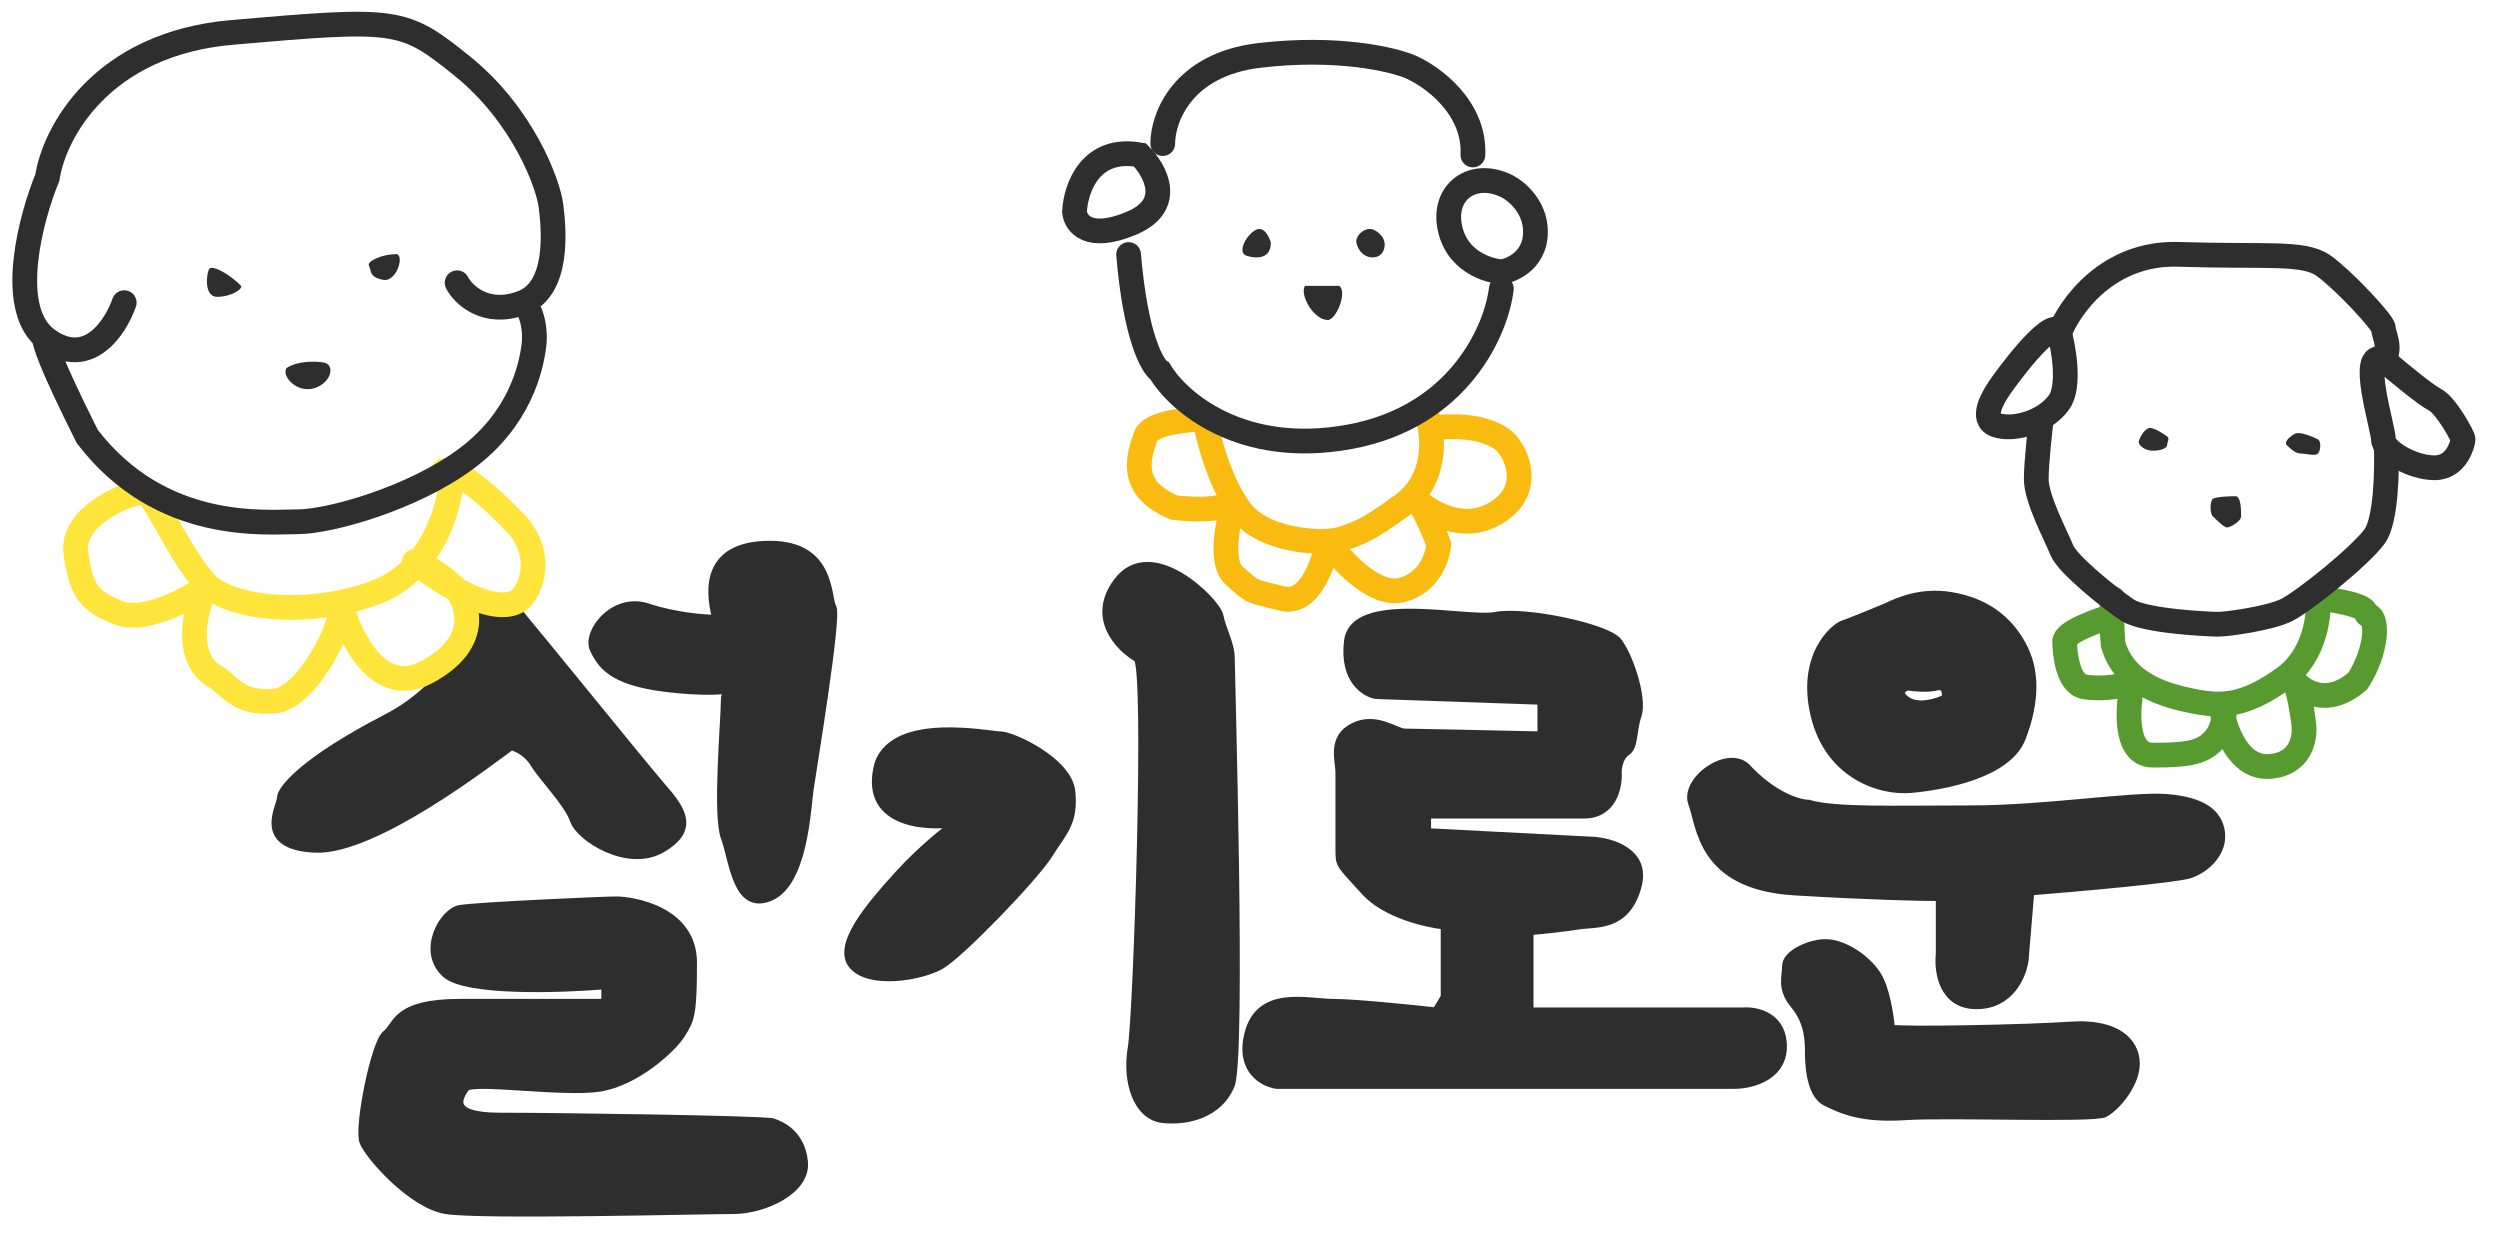
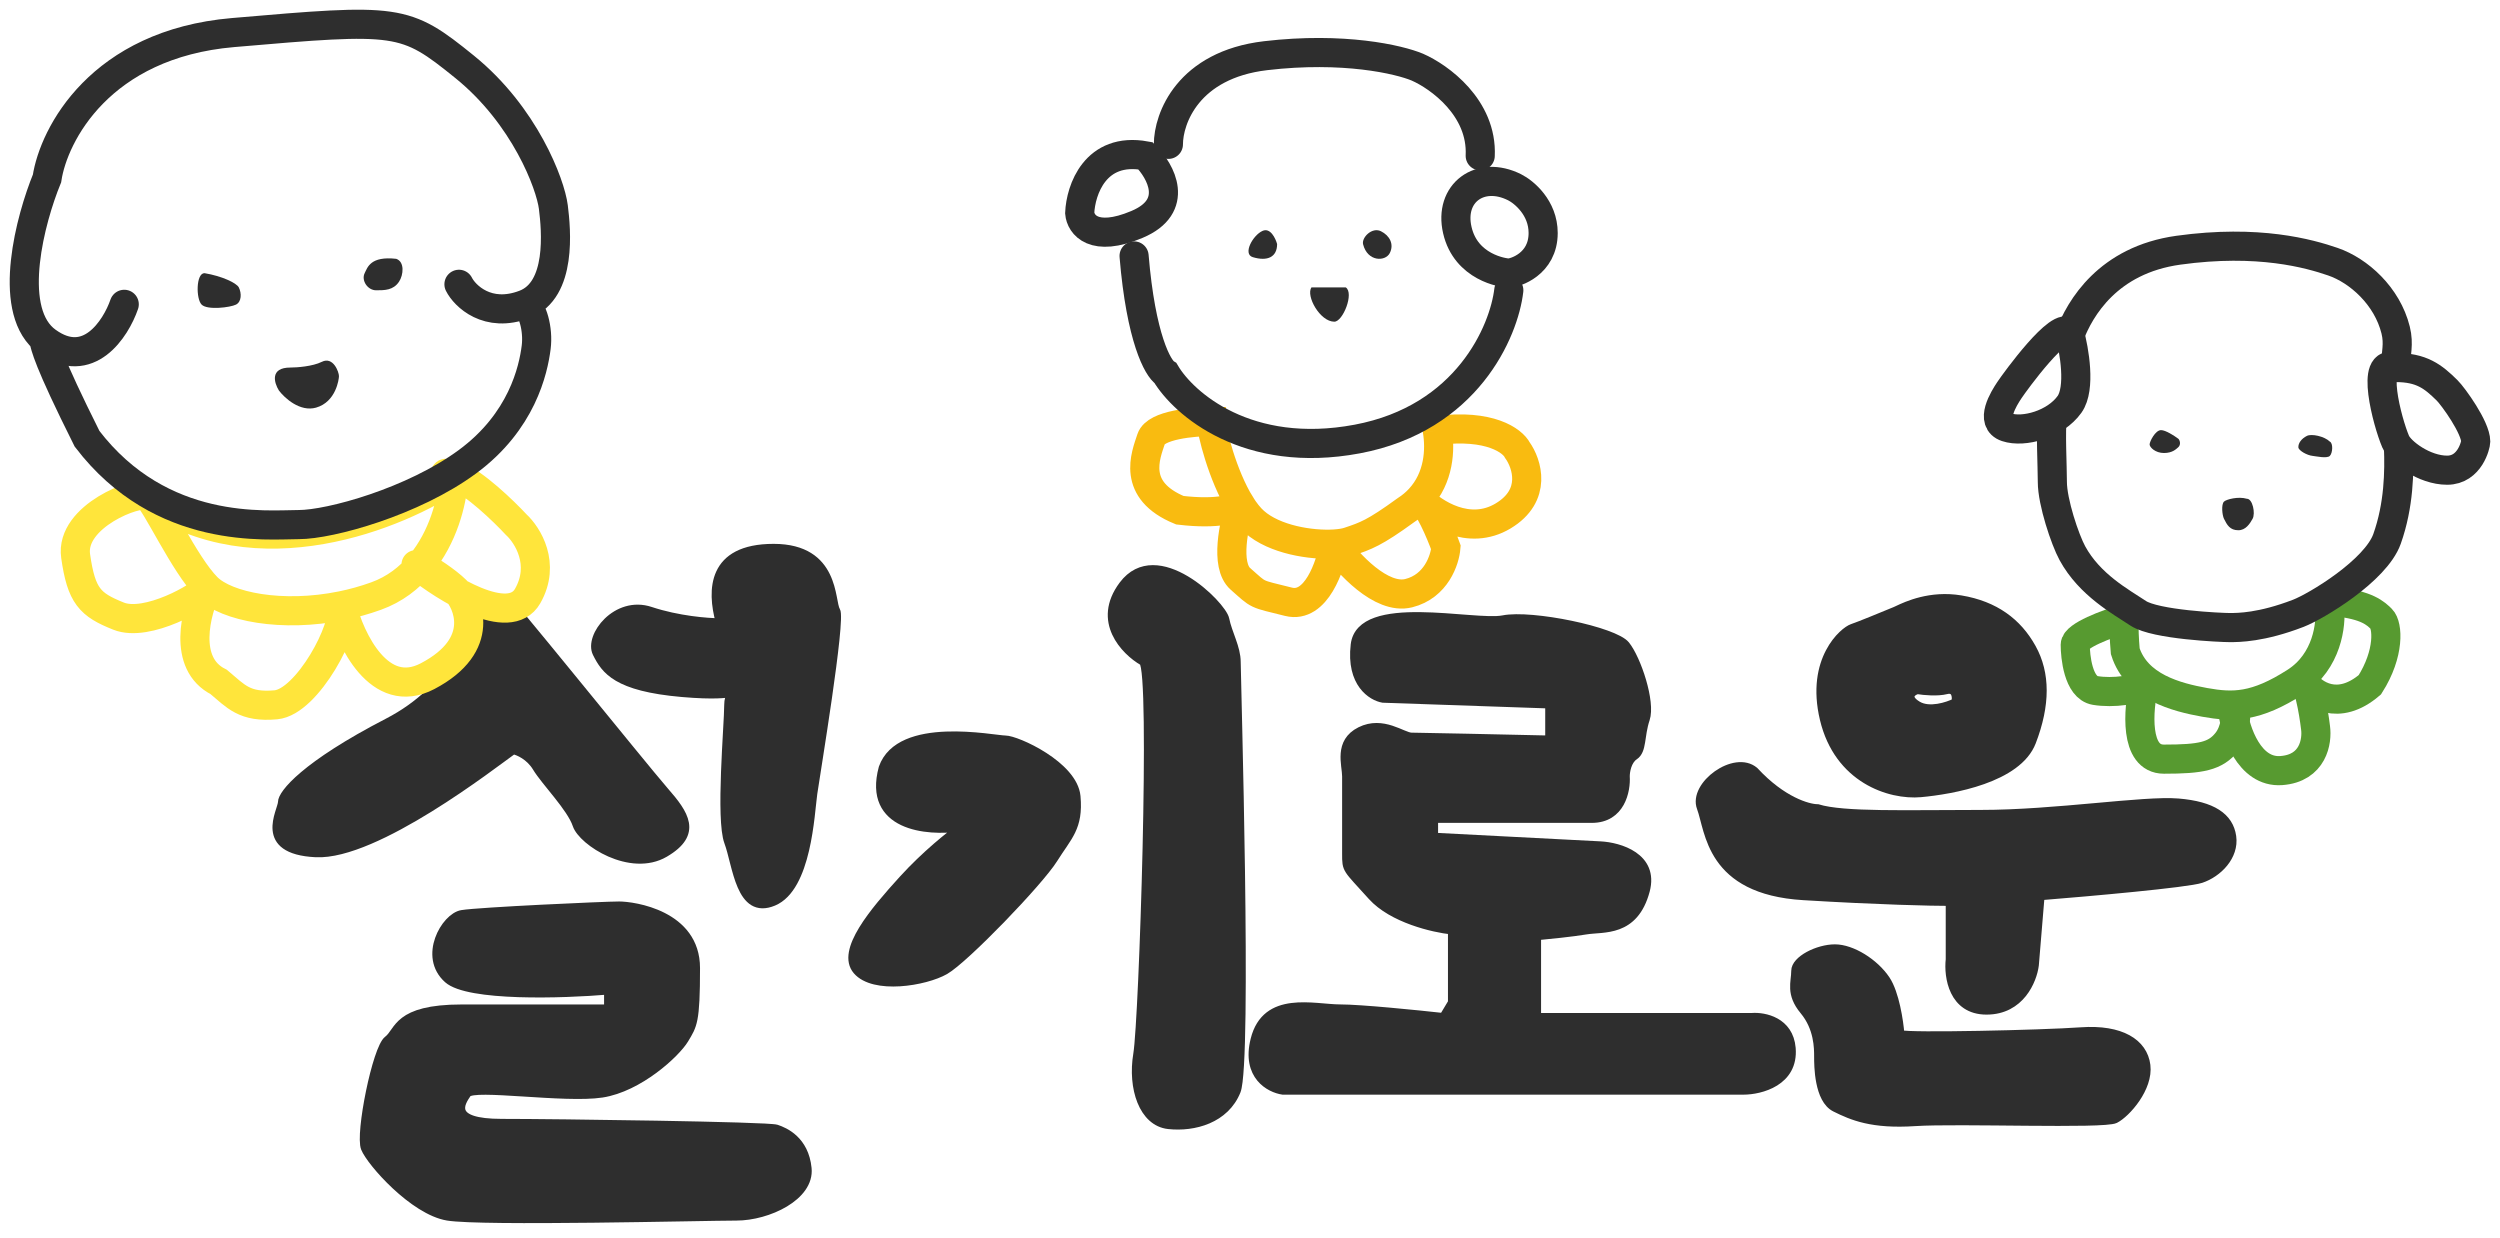
- <svg xmlns="http://www.w3.org/2000/svg" width="101" height="50" viewBox="0 0 101 50" fill="none">
-   <path d="M15.593 29.011C18.26 27.632 19.003 25.371 19.042 24.413H20.651C19.731 23.149 25.939 30.851 26.743 31.77C27.548 32.69 28.123 33.494 26.743 34.299C25.364 35.104 23.41 33.839 23.18 33.15C22.95 32.46 21.916 31.425 21.571 30.851C21.295 30.391 20.843 30.199 20.651 30.161C19.846 30.736 15.133 34.414 12.719 34.299C10.305 34.184 11.34 32.575 11.34 32.23C11.34 31.885 12.26 30.736 15.593 29.011Z" fill="#2E2E2E" stroke="#2E2E2E" stroke-width="0.3" stroke-linecap="round" />
-   <path d="M26.169 24.527C27.272 24.895 28.468 24.987 28.927 24.987C28.583 23.722 28.583 21.998 31.112 21.998C33.641 21.998 33.411 24.182 33.641 24.527C33.87 24.872 32.836 31.079 32.721 31.884C32.606 32.688 32.491 35.677 31.112 36.252C29.732 36.827 29.617 34.758 29.272 33.838C28.927 32.918 29.272 29.125 29.272 28.32C29.272 27.516 30.077 28.09 27.433 27.861C24.789 27.631 24.329 26.941 23.985 26.251C23.64 25.562 24.789 24.067 26.169 24.527Z" fill="#2E2E2E" stroke="#2E2E2E" stroke-width="0.3" stroke-linecap="round" />
-   <path d="M18.007 39.356C18.835 40.092 22.643 39.969 24.444 39.816V40.505H18.582C15.938 40.505 16.053 41.425 15.593 41.77C15.133 42.115 14.444 45.563 14.674 46.138C14.903 46.713 16.628 48.667 18.007 48.897C19.387 49.127 28.353 48.897 29.617 48.897C30.882 48.897 32.606 48.092 32.491 46.943C32.376 45.793 31.571 45.448 31.227 45.333C30.882 45.218 22.375 45.103 20.191 45.103C18.007 45.103 18.582 44.299 18.812 43.954C19.042 43.609 22.72 44.184 24.215 43.954C25.709 43.724 27.203 42.345 27.548 41.77C27.893 41.195 28.008 41.08 28.008 38.896C28.008 36.712 25.479 36.367 24.904 36.367C24.329 36.367 19.272 36.597 18.582 36.712C17.892 36.827 16.973 38.436 18.007 39.356Z" fill="#2E2E2E" stroke="#2E2E2E" stroke-width="0.3" stroke-linecap="round" />
-   <path d="M35.48 30.849C34.836 33.24 37.281 33.454 38.583 33.263C38.2 33.531 37.204 34.32 36.284 35.332C35.135 36.596 33.755 38.205 34.445 39.01C35.135 39.815 37.204 39.47 38.009 39.01C38.813 38.55 41.802 35.447 42.377 34.527C42.952 33.607 43.411 33.263 43.296 31.998C43.181 30.733 40.882 29.699 40.423 29.699C39.963 29.699 36.169 28.895 35.48 30.849Z" fill="#2E2E2E" stroke="#2E2E2E" stroke-width="0.3" stroke-linecap="round" />
-   <path d="M45.136 23.493C44.032 24.964 45.212 26.175 45.94 26.596C46.4 26.931 45.94 40.965 45.71 42.345C45.48 43.724 45.94 45.104 46.975 45.219C48.009 45.334 49.274 44.989 49.734 43.839C50.194 42.69 49.734 27.171 49.734 26.596C49.734 26.022 49.389 25.447 49.274 24.872C49.159 24.297 46.515 21.654 45.136 23.493Z" fill="#2E2E2E" stroke="#2E2E2E" stroke-width="0.3" stroke-linecap="round" />
-   <path d="M55.596 28.091L62.263 28.321V29.7C60.539 29.662 57.022 29.585 56.746 29.585C56.401 29.585 55.596 28.896 54.677 29.355C53.757 29.815 54.102 30.735 54.102 31.195V34.298C54.102 34.988 54.102 34.873 55.136 36.023C55.964 36.942 57.627 37.325 58.355 37.402V40.276L58.01 40.851C56.976 40.736 54.7 40.506 53.872 40.506C52.837 40.506 50.883 39.931 50.423 41.77C50.056 43.242 51.036 43.763 51.573 43.839H70.08C70.77 43.839 72.149 43.495 72.034 42.115C71.942 41.012 70.923 40.812 70.425 40.851H61.804V37.632C62.225 37.594 63.206 37.494 63.758 37.402C64.448 37.287 65.712 37.517 66.172 35.793C66.54 34.413 65.099 33.992 64.332 33.954L57.665 33.609V32.919H63.988C65.183 32.919 65.405 31.77 65.367 31.195C65.367 31.003 65.436 30.574 65.712 30.39C66.057 30.16 65.942 29.585 66.172 28.896C66.402 28.206 65.827 26.482 65.367 25.907C64.907 25.332 61.574 24.642 60.424 24.872C59.275 25.102 54.677 23.953 54.447 25.907C54.263 27.47 55.136 28.014 55.596 28.091Z" fill="#2E2E2E" stroke="#2E2E2E" stroke-width="0.3" stroke-linecap="round" />
-   <path d="M70.54 30.965C71.643 32.161 72.686 32.46 73.069 32.46C74.103 32.779 76.632 32.689 79.621 32.689C82.61 32.689 86.173 32.115 87.553 32.23C88.932 32.345 89.622 32.804 89.737 33.609C89.852 34.414 89.162 35.103 88.472 35.333C87.921 35.517 83.951 35.87 82.035 36.023L81.805 38.782C81.728 39.395 81.23 40.621 79.851 40.621C78.472 40.621 78.28 39.242 78.357 38.552V36.253C77.667 36.253 75.529 36.207 72.494 36.023C68.701 35.793 68.701 33.379 68.356 32.46C68.011 31.54 69.735 30.276 70.54 30.965Z" fill="#2E2E2E" stroke="#2E2E2E" stroke-width="0.3" stroke-linecap="round" />
-   <path d="M75.828 39.356C76.195 39.908 76.364 41.042 76.402 41.54C76.747 41.655 82.035 41.54 83.644 41.425C85.254 41.31 86.173 41.885 86.288 42.805C86.403 43.724 85.484 44.759 85.024 44.989C84.564 45.219 78.701 44.989 76.977 45.104C75.253 45.219 74.448 44.874 73.758 44.529C73.069 44.184 73.069 42.805 73.069 42.46V42.46C73.069 42.115 73.069 41.31 72.494 40.621C71.919 39.931 72.149 39.471 72.149 39.011C72.149 38.552 73.069 38.092 73.758 38.092C74.448 38.092 75.368 38.667 75.828 39.356Z" fill="#2E2E2E" stroke="#2E2E2E" stroke-width="0.3" stroke-linecap="round" />
-   <path fill-rule="evenodd" clip-rule="evenodd" d="M76.172 24.528C75.713 24.72 74.724 25.126 74.448 25.218C74.103 25.333 72.724 26.482 73.299 28.896C73.873 31.31 75.942 32 77.207 31.885C78.472 31.77 81.115 31.31 81.69 29.816C82.265 28.321 82.265 27.057 81.69 26.022C81.115 24.988 80.196 24.298 78.816 24.068C77.586 23.863 76.63 24.314 76.275 24.481C76.232 24.501 76.197 24.518 76.172 24.528ZM77.092 27.746C77.322 27.784 77.874 27.838 78.242 27.746C78.609 27.654 78.625 28.014 78.586 28.206C78.28 28.359 77.552 28.597 77.092 28.321C76.517 27.976 76.977 27.746 77.092 27.746Z" fill="#2E2E2E" />
-   <path d="M74.448 25.218L74.401 25.075L74.401 25.075L74.448 25.218ZM76.172 24.528L76.115 24.389L76.115 24.389L76.172 24.528ZM73.299 28.896L73.445 28.861L73.445 28.861L73.299 28.896ZM77.207 31.885L77.193 31.735L77.193 31.735L77.207 31.885ZM81.69 29.816L81.55 29.762L81.55 29.762L81.69 29.816ZM81.69 26.022L81.559 26.095L81.559 26.095L81.69 26.022ZM78.816 24.068L78.841 23.92L78.816 24.068ZM76.275 24.481L76.211 24.345L76.275 24.481ZM78.242 27.746L78.205 27.6L78.205 27.6L78.242 27.746ZM77.092 27.746L77.117 27.598L77.104 27.596H77.092V27.746ZM78.586 28.206L78.653 28.34L78.719 28.307L78.734 28.235L78.586 28.206ZM77.092 28.321L77.015 28.449L77.015 28.449L77.092 28.321ZM74.496 25.36C74.778 25.266 75.773 24.857 76.23 24.666L76.115 24.389C75.652 24.582 74.67 24.986 74.401 25.075L74.496 25.36ZM73.445 28.861C73.165 27.689 73.363 26.835 73.661 26.264C73.812 25.978 73.988 25.761 74.146 25.61C74.308 25.455 74.439 25.379 74.496 25.36L74.401 25.075C74.284 25.114 74.115 25.224 73.939 25.393C73.759 25.565 73.562 25.808 73.396 26.125C73.062 26.762 72.857 27.69 73.153 28.931L73.445 28.861ZM77.193 31.735C75.984 31.845 73.998 31.185 73.445 28.861L73.153 28.931C73.749 31.435 75.901 32.154 77.221 32.034L77.193 31.735ZM81.55 29.762C81.288 30.444 80.54 30.913 79.657 31.226C78.783 31.536 77.819 31.678 77.193 31.735L77.221 32.034C77.859 31.976 78.85 31.831 79.757 31.509C80.656 31.19 81.518 30.682 81.83 29.869L81.55 29.762ZM81.559 26.095C82.105 27.078 82.115 28.293 81.55 29.762L81.83 29.869C82.415 28.349 82.424 27.035 81.821 25.949L81.559 26.095ZM78.792 24.216C80.127 24.439 81.007 25.102 81.559 26.095L81.821 25.949C81.224 24.874 80.264 24.157 78.841 23.92L78.792 24.216ZM76.339 24.617C76.69 24.451 77.609 24.019 78.792 24.216L78.841 23.92C77.563 23.707 76.571 24.176 76.211 24.345L76.339 24.617ZM76.23 24.666C76.259 24.654 76.297 24.636 76.339 24.617L76.211 24.345C76.166 24.366 76.136 24.381 76.115 24.389L76.23 24.666ZM78.205 27.6C78.041 27.641 77.827 27.651 77.62 27.645C77.414 27.638 77.225 27.616 77.117 27.598L77.067 27.894C77.189 27.914 77.391 27.938 77.61 27.945C77.828 27.952 78.074 27.942 78.278 27.892L78.205 27.6ZM78.734 28.235C78.755 28.127 78.767 27.953 78.704 27.809C78.67 27.733 78.612 27.658 78.518 27.616C78.425 27.574 78.319 27.572 78.205 27.6L78.278 27.892C78.348 27.874 78.381 27.883 78.394 27.889C78.405 27.894 78.418 27.904 78.429 27.93C78.456 27.991 78.456 28.093 78.439 28.176L78.734 28.235ZM77.015 28.449C77.289 28.614 77.629 28.619 77.92 28.572C78.215 28.526 78.489 28.422 78.653 28.34L78.519 28.072C78.378 28.142 78.134 28.235 77.873 28.276C77.609 28.318 77.355 28.303 77.169 28.192L77.015 28.449ZM77.092 27.596C77.028 27.596 76.953 27.622 76.892 27.655C76.828 27.689 76.751 27.746 76.703 27.83C76.65 27.923 76.64 28.037 76.7 28.154C76.754 28.26 76.861 28.357 77.015 28.449L77.169 28.192C77.036 28.112 76.984 28.051 76.967 28.017C76.955 27.994 76.959 27.986 76.964 27.979C76.973 27.962 76.997 27.939 77.034 27.919C77.073 27.898 77.098 27.896 77.092 27.896V27.596Z" fill="#2E2E2E" />
-   <path d="M8.351 23.607C7.432 22.688 6.282 20.159 5.937 19.929C5.592 19.699 2.834 20.733 3.064 22.343C3.293 23.952 3.638 24.297 4.788 24.757C5.937 25.217 8.121 23.952 8.351 23.607ZM8.351 23.607C7.891 24.565 7.34 26.665 8.811 27.401C9.501 27.976 9.846 28.435 11.11 28.32C12.375 28.205 13.984 25.184 13.754 24.338M8.351 23.607C9.124 24.38 11.356 24.828 13.754 24.338M13.754 24.338C14.211 24.245 14.674 24.118 15.133 23.952C15.885 23.682 16.469 23.223 16.917 22.688M13.754 24.338C14.099 25.704 15.271 28.182 17.203 27.171C19.616 25.906 18.812 24.182 18.352 23.722C17.984 23.354 17.242 22.879 16.917 22.688M16.917 22.688C17.839 21.585 18.186 20.154 18.237 19.354C17.969 19.163 17.616 18.848 18.352 19.124C19.088 19.4 20.268 20.542 20.766 21.078C21.226 21.5 21.962 22.665 21.226 23.952C20.49 25.24 17.93 23.646 16.743 22.688" stroke="#FFE53B" stroke-linecap="round" />
-   <path d="M5.018 12.228C4.673 13.224 3.569 14.918 1.914 13.723C1.864 13.686 1.816 13.648 1.771 13.608M21.111 12.228C22.605 11.653 22.375 9.239 22.26 8.32C22.145 7.4 21.111 4.641 18.697 2.687C16.283 0.733 16.053 0.733 9.386 1.308C4.052 1.768 2.182 5.408 1.914 7.17C1.245 8.805 0.317 12.307 1.771 13.608M21.111 12.228C19.616 12.803 18.697 11.883 18.467 11.424M21.111 12.228C21.417 12.381 21.663 13.217 21.571 13.952C21.456 14.872 20.996 16.941 18.812 18.55C16.628 20.16 13.294 21.079 12.03 21.079C10.765 21.079 6.512 21.539 3.523 17.631C1.914 14.412 1.858 13.952 1.771 13.608" stroke="#2E2E2E" stroke-linecap="round" />
-   <path d="M13.064 14.642C12.665 14.584 12.017 14.584 11.57 14.871C11.369 15.232 12.03 15.906 12.719 15.676C13.409 15.446 13.547 14.711 13.064 14.642Z" fill="#2E2E2E" />
-   <path d="M8.466 10.849C8.596 10.719 9.233 11.042 9.731 11.539C9.846 11.654 9.352 11.992 8.777 11.992C8.202 11.992 8.351 10.964 8.466 10.849Z" fill="#2E2E2E" />
-   <path d="M14.903 10.731C14.812 10.547 15.478 10.271 15.938 10.271C16.398 10.158 16.053 11.42 15.478 11.305C14.903 11.19 15.018 10.96 14.903 10.731Z" fill="#2E2E2E" />
-   <path d="M57.665 16.824C57.709 16.956 57.75 17.116 57.78 17.296M49.87 20.273C50.04 20.547 50.225 20.787 50.423 20.962C51.247 21.694 52.725 21.916 53.642 21.861M49.87 20.273C49.15 19.111 48.699 17.311 48.699 16.939C47.971 16.939 46.469 17.077 46.285 17.629C46.055 18.319 45.48 19.698 47.435 20.503C48.998 20.687 49.71 20.426 49.87 20.273ZM49.87 20.273C49.609 21.039 49.243 22.71 49.87 23.262C50.653 23.951 50.423 23.836 51.803 24.181C52.906 24.457 53.489 22.749 53.642 21.861M53.642 21.861C53.877 21.847 54.076 21.814 54.217 21.767C54.907 21.537 55.251 21.422 56.516 20.503C56.73 20.364 56.913 20.209 57.067 20.043M53.642 21.861C54.178 22.634 55.527 24.112 56.631 23.836C57.734 23.56 58.087 22.495 58.125 21.997C57.918 21.422 57.416 20.227 57.067 20.043M57.067 20.043C57.611 20.618 59.045 21.56 60.424 20.733C61.804 19.905 61.382 18.625 60.999 18.089C60.807 17.714 59.895 17.03 57.78 17.296M57.067 20.043C57.853 19.198 57.91 18.065 57.78 17.296" stroke="#F9BB10" />
-   <path d="M45.71 9.018C47.458 8.282 46.668 6.872 46.055 6.259C44.032 5.891 43.45 7.639 43.411 8.558C43.45 9.018 43.963 9.754 45.71 9.018Z" stroke="#2E2E2E" stroke-linecap="round" />
-   <path d="M46.975 5.801C46.975 4.767 47.757 2.606 50.883 2.238C54.01 1.87 56.248 2.391 56.976 2.698C57.857 3.081 59.596 4.33 59.505 6.261" stroke="#2E2E2E" stroke-linecap="round" />
-   <path d="M62.033 9.365C62.033 8.354 61.267 7.718 60.884 7.526C59.505 6.836 58.24 7.756 58.585 9.25C58.93 10.745 60.424 10.975 60.654 10.975C60.884 10.975 62.033 10.63 62.033 9.365Z" stroke="#2E2E2E" stroke-linecap="round" />
-   <path d="M60.654 11.663C60.462 13.31 58.976 16.812 54.562 17.64C50.148 18.468 47.588 16.222 46.86 14.996C46.553 14.805 45.871 13.594 45.596 10.283" stroke="#2E2E2E" stroke-linecap="round" />
-   <path d="M50.757 9.277C51.069 9.137 51.278 9.571 51.343 9.806C51.343 10.334 50.952 10.509 50.366 10.334C49.951 10.209 50.366 9.454 50.757 9.277Z" fill="#2E2E2E" />
-   <path d="M54.799 9.818C54.73 9.545 55.156 9.115 55.514 9.291C55.871 9.467 56.05 9.818 55.871 10.169C55.692 10.52 54.978 10.52 54.799 9.818Z" fill="#2E2E2E" />
-   <path d="M52.722 11.549H54.102C54.447 11.779 53.987 12.928 53.642 12.928C53.067 12.928 52.492 11.894 52.722 11.549Z" fill="#2E2E2E" />
-   <path d="M93.645 24.07C93.722 24.798 93.553 26.484 92.266 27.404C90.656 28.553 89.737 28.553 88.587 28.323C87.438 28.094 85.828 27.634 85.368 26.024C85.277 24.829 85.33 24.3 85.368 24.185" stroke="#579A30" stroke-linecap="round" />
-   <path d="M85.368 24.875C84.717 25.067 83.414 25.542 83.414 25.91C83.414 26.369 83.529 27.634 84.219 27.749C84.909 27.864 85.943 27.749 86.403 27.404" stroke="#579A30" />
-   <path d="M86.173 27.52C85.943 28.516 85.782 30.508 86.978 30.508C88.472 30.508 89.047 30.393 89.507 29.819C89.875 29.359 89.89 28.707 89.852 28.439" stroke="#579A30" />
-   <path d="M89.737 28.552C89.852 29.395 90.403 31.058 91.691 30.965C92.978 30.874 93.147 29.778 93.07 29.241C92.994 28.59 92.771 27.287 92.496 27.287" stroke="#579A30" />
-   <path d="M92.611 27.402C92.955 27.9 93.967 28.621 95.254 27.517C96.059 26.253 96.059 24.988 95.714 24.873C95.369 24.758 96.059 24.528 93.875 24.184" stroke="#579A30" />
-   <path d="M83.184 16.255C83.644 15.611 83.376 14.071 83.184 13.382C82.84 12.807 81 15.336 80.77 15.681C80.541 16.025 79.966 16.945 80.656 17.175C81.345 17.405 82.61 17.06 83.184 16.255Z" stroke="#2E2E2E" />
-   <path d="M83.184 13.495C83.606 12.384 85.162 10.184 88.012 10.276C91.576 10.391 93.07 10.161 93.875 10.736C94.68 11.311 96.289 13.035 96.289 13.265C96.289 13.495 96.634 14.069 96.289 14.529M96.289 14.529C96.825 14.989 97.99 15.955 98.358 16.139C98.818 16.369 99.507 17.633 99.507 17.748C99.507 17.863 99.278 18.898 98.358 18.898C97.438 18.898 96.289 18.208 96.289 17.748C96.289 17.288 95.254 14.069 96.289 14.529Z" stroke="#2E2E2E" />
-   <path d="M96.404 17.977C96.442 18.935 96.404 21.012 95.944 21.656C95.369 22.46 93.07 24.3 92.38 24.645C91.691 24.989 89.967 25.219 89.622 25.219C89.277 25.219 86.633 25.104 85.943 24.645C85.254 24.185 83.529 22.805 83.299 22.231C83.07 21.656 82.265 20.161 82.265 19.357C82.265 18.713 82.418 17.326 82.495 16.713" stroke="#2E2E2E" />
-   <path d="M86.863 17.289C87.047 17.289 87.399 17.519 87.553 17.634C87.668 17.715 87.553 17.864 87.553 17.979C87.553 18.094 87.323 18.209 86.978 18.209C86.633 18.209 86.403 17.979 86.403 17.864C86.403 17.749 86.633 17.289 86.863 17.289Z" fill="#2E2E2E" />
-   <path d="M92.725 17.519C92.909 17.427 93.415 17.634 93.645 17.749C93.782 17.813 93.76 18.209 93.645 18.324C93.53 18.439 93.185 18.324 92.955 18.324C92.725 18.324 92.496 18.094 92.381 17.979L92.381 17.979C92.266 17.864 92.496 17.634 92.725 17.519Z" fill="#2E2E2E" />
-   <path d="M89.392 20.162C89.484 20.07 90.043 20.047 90.311 20.047C90.541 20.042 90.541 20.622 90.541 20.852C90.541 21.081 90.082 21.311 89.967 21.311C89.852 21.311 89.507 20.966 89.392 20.852C89.277 20.737 89.277 20.277 89.392 20.162Z" fill="#2E2E2E" />
+ <svg xmlns="http://www.w3.org/2000/svg" width="103" height="51" viewBox="0 0 103 51" fill="none">
+   <path d="M15.962 29.746C18.697 28.332 19.459 26.014 19.498 25.032H21.148C20.205 23.736 26.57 31.632 27.395 32.575C28.22 33.518 28.809 34.343 27.395 35.168C25.98 35.993 23.977 34.697 23.741 33.989C23.505 33.282 22.445 32.221 22.091 31.632C21.808 31.161 21.345 30.964 21.148 30.925C20.323 31.514 15.491 35.286 13.016 35.168C10.541 35.05 11.602 33.4 11.602 33.047C11.602 32.693 12.544 31.514 15.962 29.746Z" fill="#2E2E2E" stroke="#2E2E2E" stroke-width="0.3" stroke-linecap="round" />
+   <path d="M26.805 25.15C27.937 25.527 29.163 25.621 29.634 25.621C29.28 24.325 29.281 22.557 31.873 22.557C34.466 22.557 34.231 24.796 34.466 25.15C34.702 25.503 33.641 31.868 33.523 32.693C33.406 33.518 33.288 36.582 31.873 37.171C30.459 37.761 30.341 35.639 29.988 34.696C29.634 33.753 29.988 29.864 29.988 29.039C29.988 28.214 30.813 28.803 28.102 28.567C25.391 28.332 24.92 27.625 24.566 26.918C24.213 26.21 25.391 24.678 26.805 25.15Z" fill="#2E2E2E" stroke="#2E2E2E" stroke-width="0.3" stroke-linecap="round" />
+   <path d="M18.438 40.355C19.286 41.11 23.191 40.984 25.038 40.827V41.534H19.027C16.316 41.534 16.434 42.477 15.962 42.83C15.491 43.184 14.784 46.72 15.02 47.309C15.255 47.898 17.023 49.902 18.438 50.138C19.852 50.373 29.045 50.138 30.341 50.138C31.638 50.138 33.406 49.313 33.288 48.134C33.17 46.956 32.345 46.602 31.991 46.484C31.638 46.366 22.916 46.248 20.677 46.248C18.438 46.248 19.027 45.423 19.262 45.07C19.498 44.716 23.27 45.306 24.802 45.07C26.334 44.834 27.866 43.42 28.22 42.83C28.573 42.241 28.691 42.123 28.691 39.884C28.691 37.645 26.098 37.291 25.509 37.291C24.92 37.291 19.734 37.527 19.027 37.645C18.32 37.763 17.377 39.413 18.438 40.355Z" fill="#2E2E2E" stroke="#2E2E2E" stroke-width="0.3" stroke-linecap="round" />
+   <path d="M36.352 31.632C35.692 34.084 38.199 34.303 39.534 34.107C39.142 34.382 38.12 35.191 37.177 36.228C35.999 37.525 34.584 39.175 35.291 40C35.999 40.825 38.12 40.471 38.945 40C39.77 39.528 42.834 36.346 43.424 35.403C44.013 34.46 44.484 34.107 44.367 32.81C44.249 31.514 41.892 30.453 41.42 30.453C40.949 30.453 37.059 29.628 36.352 31.632Z" fill="#2E2E2E" stroke="#2E2E2E" stroke-width="0.3" stroke-linecap="round" />
+   <path d="M46.252 24.091C45.121 25.6 46.331 26.841 47.077 27.273C47.549 27.617 47.077 42.006 46.842 43.42C46.606 44.834 47.077 46.249 48.138 46.367C49.199 46.484 50.495 46.131 50.967 44.952C51.438 43.774 50.967 27.863 50.967 27.273C50.967 26.684 50.613 26.095 50.495 25.505C50.377 24.916 47.667 22.205 46.252 24.091Z" fill="#2E2E2E" stroke="#2E2E2E" stroke-width="0.3" stroke-linecap="round" />
+   <path d="M56.977 28.802L63.813 29.038V30.453C62.045 30.413 58.439 30.335 58.156 30.335C57.803 30.335 56.977 29.628 56.035 30.099C55.092 30.571 55.445 31.514 55.445 31.985V35.167C55.445 35.874 55.445 35.756 56.506 36.935C57.355 37.878 59.06 38.271 59.806 38.349V41.296L59.453 41.885C58.392 41.767 56.058 41.532 55.21 41.532C54.149 41.532 52.145 40.942 51.674 42.828C51.297 44.337 52.303 44.871 52.852 44.95H71.828C72.535 44.95 73.949 44.596 73.832 43.182C73.737 42.05 72.692 41.846 72.181 41.885H63.342V38.585C63.774 38.546 64.78 38.444 65.346 38.349C66.053 38.231 67.349 38.467 67.821 36.699C68.198 35.285 66.721 34.853 65.935 34.814L59.099 34.46V33.753H65.581C66.807 33.753 67.035 32.574 66.996 31.985C66.996 31.788 67.066 31.349 67.349 31.16C67.703 30.924 67.585 30.335 67.821 29.628C68.056 28.921 67.467 27.153 66.996 26.563C66.524 25.974 63.106 25.267 61.928 25.502C60.749 25.738 56.035 24.56 55.799 26.563C55.61 28.166 56.506 28.724 56.977 28.802Z" fill="#2E2E2E" stroke="#2E2E2E" stroke-width="0.3" stroke-linecap="round" />
+   <path d="M72.299 31.752C73.431 32.977 74.499 33.284 74.892 33.284C75.953 33.611 78.546 33.519 81.61 33.519C84.675 33.519 88.328 32.93 89.743 33.048C91.157 33.166 91.864 33.637 91.982 34.462C92.1 35.287 91.393 35.994 90.686 36.23C90.12 36.419 86.05 36.78 84.085 36.937L83.85 39.766C83.771 40.394 83.26 41.652 81.846 41.652C80.432 41.652 80.235 40.237 80.314 39.53V37.173C79.607 37.173 77.415 37.126 74.303 36.937C70.414 36.702 70.414 34.227 70.06 33.284C69.706 32.341 71.474 31.044 72.299 31.752Z" fill="#2E2E2E" stroke="#2E2E2E" stroke-width="0.3" stroke-linecap="round" />
+   <path d="M77.721 40.353C78.098 40.919 78.271 42.082 78.31 42.592C78.664 42.71 84.085 42.592 85.735 42.475C87.385 42.357 88.328 42.946 88.446 43.889C88.564 44.832 87.621 45.892 87.15 46.128C86.678 46.364 80.667 46.128 78.9 46.246C77.132 46.364 76.307 46.01 75.599 45.657C74.892 45.303 74.892 43.889 74.892 43.535V43.535C74.892 43.182 74.892 42.357 74.303 41.65C73.714 40.942 73.949 40.471 73.949 39.999C73.949 39.528 74.892 39.057 75.599 39.057C76.307 39.057 77.249 39.646 77.721 40.353Z" fill="#2E2E2E" stroke="#2E2E2E" stroke-width="0.3" stroke-linecap="round" />
+   <path fill-rule="evenodd" clip-rule="evenodd" d="M78.074 25.15C77.603 25.347 76.589 25.763 76.306 25.857C75.953 25.975 74.539 27.154 75.128 29.629C75.717 32.104 77.839 32.811 79.135 32.693C80.432 32.575 83.142 32.104 83.732 30.572C84.321 29.04 84.321 27.743 83.732 26.682C83.142 25.622 82.2 24.915 80.785 24.679C79.524 24.469 78.544 24.93 78.179 25.102C78.135 25.123 78.1 25.14 78.074 25.15ZM79.017 28.45C79.253 28.489 79.819 28.544 80.196 28.45C80.573 28.356 80.589 28.725 80.549 28.921C80.235 29.078 79.489 29.322 79.017 29.039C78.428 28.686 78.899 28.45 79.017 28.45Z" fill="#2E2E2E" />
+   <path d="M78.074 25.15L78.017 25.012L78.017 25.012L78.074 25.15ZM75.128 29.629L75.274 29.594L75.274 29.594L75.128 29.629ZM79.135 32.693L79.149 32.843L79.149 32.843L79.135 32.693ZM83.732 30.572L83.592 30.518L83.592 30.518L83.732 30.572ZM83.732 26.682L83.601 26.755L83.601 26.755L83.732 26.682ZM80.785 24.679L80.76 24.827L80.785 24.679ZM78.179 25.102L78.243 25.238L78.243 25.238L78.179 25.102ZM80.196 28.45L80.232 28.595L80.232 28.595L80.196 28.45ZM79.017 28.45L79.042 28.302L79.03 28.3H79.017V28.45ZM80.549 28.921L80.617 29.055L80.682 29.023L80.697 28.951L80.549 28.921ZM79.017 29.039L79.094 28.911L79.094 28.911L79.017 29.039ZM76.354 26C76.644 25.903 77.664 25.484 78.132 25.289L78.017 25.012C77.542 25.209 76.535 25.623 76.259 25.715L76.354 26ZM75.274 29.594C74.987 28.391 75.19 27.515 75.496 26.929C75.651 26.635 75.832 26.412 75.994 26.257C76.16 26.098 76.296 26.019 76.354 26L76.259 25.715C76.141 25.755 75.967 25.867 75.787 26.04C75.602 26.216 75.401 26.465 75.231 26.79C74.889 27.441 74.679 28.392 74.982 29.664L75.274 29.594ZM79.122 32.544C77.88 32.657 75.842 31.979 75.274 29.594L74.982 29.664C75.593 32.229 77.798 32.965 79.149 32.843L79.122 32.544ZM83.592 30.518C83.322 31.219 82.554 31.7 81.648 32.022C80.752 32.34 79.764 32.486 79.122 32.544L79.149 32.843C79.803 32.783 80.819 32.634 81.749 32.304C82.67 31.977 83.552 31.457 83.872 30.626L83.592 30.518ZM83.601 26.755C84.161 27.765 84.171 29.012 83.592 30.518L83.872 30.626C84.471 29.067 84.481 27.722 83.863 26.61L83.601 26.755ZM80.76 24.827C82.131 25.055 83.034 25.736 83.601 26.755L83.863 26.61C83.251 25.508 82.268 24.774 80.81 24.531L80.76 24.827ZM78.243 25.238C78.603 25.068 79.547 24.625 80.76 24.827L80.81 24.531C79.501 24.313 78.484 24.793 78.115 24.967L78.243 25.238ZM78.132 25.289C78.162 25.276 78.201 25.258 78.243 25.238L78.115 24.967C78.07 24.988 78.038 25.003 78.017 25.012L78.132 25.289ZM80.159 28.304C79.991 28.346 79.771 28.357 79.558 28.35C79.347 28.343 79.153 28.32 79.042 28.302L78.993 28.598C79.117 28.619 79.324 28.643 79.549 28.65C79.772 28.657 80.024 28.648 80.232 28.595L80.159 28.304ZM80.697 28.951C80.719 28.84 80.731 28.663 80.666 28.516C80.632 28.438 80.573 28.363 80.478 28.32C80.384 28.277 80.275 28.275 80.159 28.304L80.232 28.595C80.305 28.577 80.34 28.586 80.354 28.593C80.367 28.599 80.38 28.61 80.391 28.637C80.419 28.701 80.42 28.806 80.402 28.892L80.697 28.951ZM78.94 29.168C79.22 29.336 79.567 29.341 79.866 29.294C80.168 29.245 80.448 29.14 80.617 29.055L80.482 28.787C80.337 28.86 80.086 28.955 79.819 28.997C79.548 29.04 79.286 29.025 79.094 28.911L78.94 29.168ZM79.017 28.3C78.953 28.3 78.876 28.327 78.814 28.36C78.749 28.395 78.671 28.453 78.622 28.538C78.568 28.632 78.558 28.748 78.619 28.866C78.674 28.974 78.783 29.073 78.94 29.168L79.094 28.911C78.957 28.828 78.904 28.765 78.886 28.73C78.873 28.704 78.877 28.695 78.882 28.686C78.893 28.668 78.918 28.645 78.956 28.625C78.996 28.603 79.023 28.6 79.017 28.6V28.3Z" fill="#2E2E2E" />
+   <path d="M8.537 24.206C7.594 23.263 6.416 20.67 6.062 20.434M8.537 24.206C8.302 24.559 6.062 25.856 4.884 25.384C3.705 24.913 3.351 24.559 3.116 22.91C2.88 21.259 5.709 20.199 6.062 20.434M8.537 24.206C8.066 25.188 7.5 27.341 9.009 28.095C9.716 28.685 10.069 29.156 11.366 29.038C12.662 28.92 14.312 25.823 14.077 24.955M8.537 24.206C9.329 24.998 11.618 25.457 14.077 24.955M6.062 20.434C10.583 23.631 16.432 21.216 18.791 19.609M14.077 24.955C14.545 24.86 15.02 24.729 15.491 24.559C16.262 24.282 16.86 23.812 17.319 23.263M14.077 24.955C14.43 26.356 15.632 28.897 17.613 27.86C20.087 26.563 19.262 24.795 18.791 24.324C18.414 23.947 17.653 23.459 17.319 23.263M17.319 23.263C18.265 22.132 18.62 20.665 18.673 19.845C18.398 19.649 18.037 19.326 18.791 19.609M17.141 23.263C18.359 24.245 20.983 25.88 21.738 24.559C22.492 23.239 21.738 22.045 21.266 21.613C20.755 21.063 19.545 19.892 18.791 19.609" stroke="#FFE53B" stroke-width="1.2" stroke-linecap="round" />
+   <path d="M5.119 12.538C4.766 13.56 3.634 15.296 1.937 14.07C1.886 14.033 1.837 13.994 1.791 13.953M21.62 12.538C23.152 11.949 22.916 9.474 22.798 8.531C22.68 7.588 21.62 4.76 19.145 2.756C16.67 0.752 16.434 0.752 9.598 1.342C4.129 1.813 2.212 5.545 1.937 7.352C1.251 9.029 0.299 12.619 1.791 13.953M21.62 12.538C20.087 13.128 19.145 12.185 18.909 11.713M21.62 12.538C21.934 12.695 22.185 13.552 22.091 14.306C21.973 15.249 21.502 17.37 19.262 19.021C17.023 20.671 13.605 21.613 12.309 21.613C11.012 21.613 6.651 22.085 3.587 18.078C1.937 14.778 1.88 14.306 1.791 13.953" stroke="#2E2E2E" stroke-width="1.2" stroke-linecap="round" />
+   <path d="M59.099 17.25C59.144 17.385 59.186 17.549 59.217 17.734M51.106 20.786C51.281 21.067 51.471 21.313 51.674 21.493C52.518 22.243 54.034 22.471 54.974 22.414M51.106 20.786C50.368 19.595 49.906 17.749 49.906 17.368C49.16 17.368 47.62 17.509 47.431 18.075C47.195 18.782 46.606 20.197 48.61 21.021C50.212 21.21 50.942 20.943 51.106 20.786ZM51.106 20.786C50.839 21.572 50.464 23.284 51.106 23.85C51.91 24.557 51.674 24.439 53.088 24.793C54.22 25.076 54.817 23.325 54.974 22.414M54.974 22.414C55.215 22.399 55.419 22.366 55.563 22.318C56.27 22.082 56.624 21.964 57.92 21.021C58.141 20.879 58.328 20.72 58.486 20.55M54.974 22.414C55.524 23.207 56.907 24.722 58.038 24.439C59.17 24.157 59.531 23.064 59.571 22.554C59.358 21.964 58.844 20.739 58.486 20.55M58.486 20.55C59.044 21.139 60.513 22.106 61.928 21.257C63.342 20.409 62.91 19.096 62.517 18.547C62.321 18.162 61.386 17.461 59.217 17.734M58.486 20.55C59.291 19.684 59.35 18.522 59.217 17.734" stroke="#F9BB10" stroke-width="1.2" />
+   <path d="M46.842 9.247C48.633 8.493 47.824 7.047 47.195 6.419C45.121 6.041 44.524 7.833 44.484 8.776C44.524 9.247 45.05 10.002 46.842 9.247Z" stroke="#2E2E2E" stroke-width="1.2" stroke-linecap="round" />
+   <path d="M48.138 5.947C48.138 4.887 48.94 2.671 52.145 2.294C55.351 1.917 57.645 2.451 58.392 2.765C59.295 3.158 61.079 4.439 60.985 6.419" stroke="#2E2E2E" stroke-width="1.2" stroke-linecap="round" />
+   <path d="M63.578 9.599C63.578 8.562 62.792 7.91 62.399 7.714C60.985 7.006 59.688 7.949 60.042 9.482C60.395 11.014 61.928 11.249 62.163 11.249C62.399 11.249 63.578 10.896 63.578 9.599Z" stroke="#2E2E2E" stroke-width="1.2" stroke-linecap="round" />
+   <path d="M62.163 11.959C61.967 13.649 60.443 17.239 55.917 18.088C51.391 18.936 48.767 16.634 48.02 15.377C47.706 15.181 47.007 13.939 46.724 10.545" stroke="#2E2E2E" stroke-width="1.2" stroke-linecap="round" />
+   <path d="M52.016 9.513C52.336 9.368 52.55 9.813 52.617 10.054C52.617 10.595 52.216 10.776 51.615 10.595C51.19 10.468 51.615 9.693 52.016 9.513Z" fill="#2E2E2E" />
+   <path d="M56.16 10.067C56.089 9.787 56.527 9.346 56.893 9.526C57.259 9.707 57.443 10.066 57.259 10.427C57.076 10.786 56.343 10.787 56.16 10.067Z" fill="#2E2E2E" />
+   <path d="M54.031 11.84H55.445C55.799 12.076 55.328 13.254 54.974 13.254C54.385 13.254 53.795 12.193 54.031 11.84Z" fill="#2E2E2E" />
+   <path d="M95.979 25.041C96.057 25.708 95.886 27.253 94.576 28.096C92.939 29.149 92.004 29.149 90.835 28.938C89.665 28.727 88.028 28.306 87.561 26.832C87.467 25.736 87.522 25.252 87.561 25.146" stroke="#579A30" stroke-width="1.2" stroke-linecap="round" />
+   <path d="M87.503 25.502C86.835 25.698 85.5 26.186 85.5 26.563C85.5 27.034 85.618 28.331 86.325 28.448C87.032 28.566 88.093 28.448 88.564 28.095" stroke="#579A30" stroke-width="1.2" />
+   <path d="M88.328 28.213C88.093 29.234 87.928 31.277 89.153 31.277C90.686 31.277 91.275 31.159 91.746 30.57C92.123 30.099 92.139 29.431 92.1 29.156" stroke="#579A30" stroke-width="1.2" />
+   <path d="M91.982 29.273C92.1 30.137 92.666 31.842 93.986 31.748C95.306 31.654 95.478 30.53 95.4 29.98C95.321 29.312 95.094 27.977 94.811 27.977" stroke="#579A30" stroke-width="1.2" />
+   <path d="M94.928 28.093C95.282 28.604 96.319 29.342 97.639 28.211C98.464 26.914 98.378 25.76 98.111 25.5C97.881 25.276 97.527 24.923 96.225 24.793" stroke="#579A30" stroke-width="1.2" />
+   <path d="M85.264 16.66C85.735 16 85.46 14.421 85.264 13.714C84.91 13.124 83.025 15.717 82.789 16.071C82.553 16.424 81.964 17.367 82.671 17.603C83.378 17.839 84.675 17.485 85.264 16.66Z" stroke="#2E2E2E" stroke-width="1.2" />
+   <path d="M85.264 13.833C85.696 12.694 86.852 10.712 89.748 10.309C93.054 9.85 95.154 10.452 96.113 10.781C97.179 11.146 98.352 12.195 98.7 13.597C98.849 14.199 98.7 14.552 98.7 15.142M98.7 15.142C99.766 15.142 100.238 15.507 100.821 16.084C101.072 16.332 102 17.616 102 18.194C102 18.311 101.764 19.372 100.821 19.372C99.879 19.372 98.885 18.627 98.7 18.194C98.352 17.381 97.639 14.67 98.7 15.142Z" stroke="#2E2E2E" stroke-width="1.2" />
+   <path d="M98.818 18.431C98.857 19.413 98.839 20.819 98.346 22.203C97.881 23.511 95.43 24.982 94.693 25.267C93.166 25.856 92.218 25.856 91.864 25.856C91.51 25.856 88.8 25.738 88.093 25.267C87.385 24.796 86.095 24.101 85.382 22.792C85.078 22.235 84.557 20.683 84.557 19.858C84.557 19.198 84.478 17.763 84.557 17.135" stroke="#2E2E2E" stroke-width="1.2" />
+   <path d="M89.035 17.721C89.224 17.721 89.585 17.956 89.743 18.074C89.811 18.125 89.866 18.322 89.743 18.428C89.653 18.505 89.507 18.664 89.153 18.664C88.8 18.664 88.564 18.428 88.564 18.31C88.564 18.192 88.8 17.721 89.035 17.721Z" fill="#2E2E2E" />
+   <path d="M95.046 17.958C95.235 17.864 95.759 17.97 95.989 18.194C96.13 18.26 96.107 18.665 95.989 18.783C95.871 18.901 95.406 18.795 95.282 18.783C95.047 18.76 94.698 18.56 94.693 18.43C94.685 18.263 94.811 18.076 95.046 17.958Z" fill="#2E2E2E" />
+   <path d="M91.628 20.667C91.723 20.573 92.218 20.444 92.571 20.549C92.807 20.545 92.931 21.151 92.807 21.374C92.693 21.581 92.521 21.846 92.218 21.846C91.87 21.846 91.752 21.622 91.628 21.374C91.554 21.225 91.51 20.785 91.628 20.667Z" fill="#2E2E2E" />
+   <path d="M9.84 11.843C9.745 11.655 9.132 11.372 8.425 11.254C8.072 11.254 8.072 12.315 8.307 12.55C8.543 12.786 9.486 12.668 9.722 12.55C9.957 12.432 9.957 12.079 9.84 11.843Z" fill="#2E2E2E" />
+   <path d="M16.44 11.606C16.628 11.323 16.675 10.781 16.322 10.663C15.261 10.545 15.143 11.017 15.025 11.252C14.876 11.551 15.143 11.96 15.497 11.96C15.85 11.96 16.204 11.96 16.44 11.606Z" fill="#2E2E2E" />
+   <path d="M13.258 14.908C12.88 15.096 12.236 15.143 11.961 15.143C11.112 15.143 11.293 15.772 11.49 16.087C11.725 16.401 12.362 16.982 13.022 16.794C13.847 16.558 13.965 15.615 13.965 15.497C13.965 15.33 13.729 14.672 13.258 14.908Z" fill="#2E2E2E" />
</svg>
